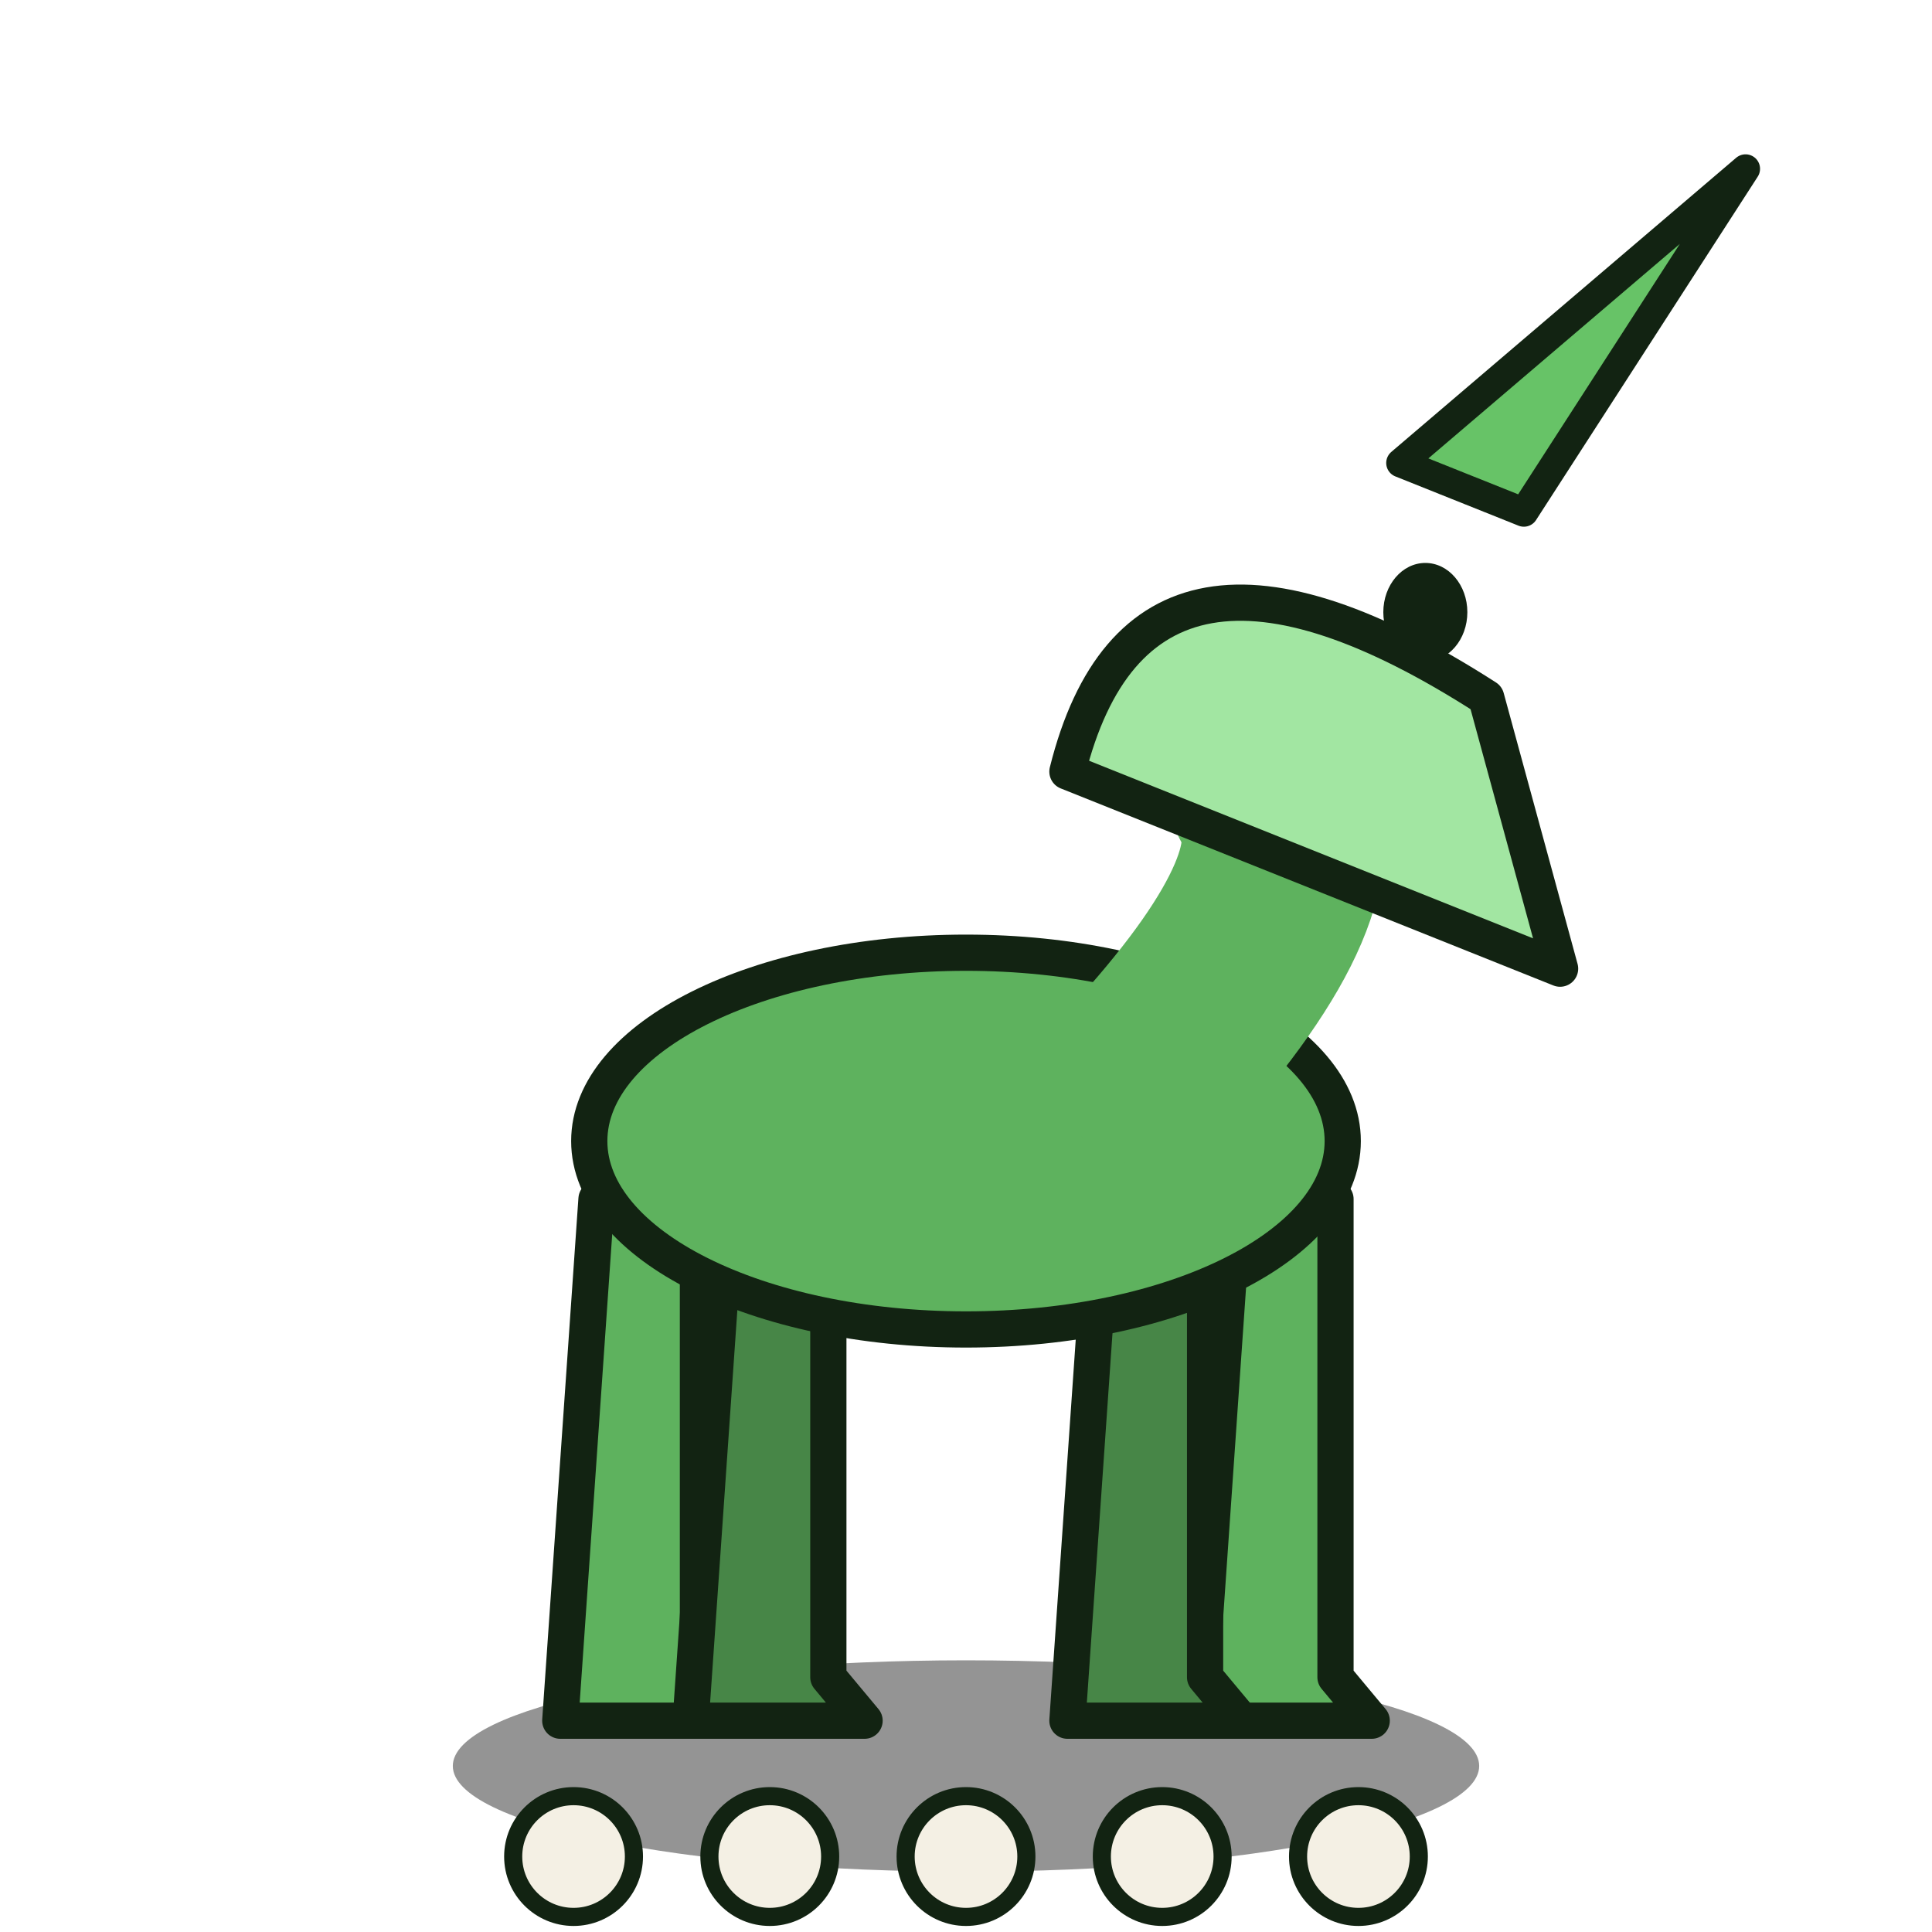
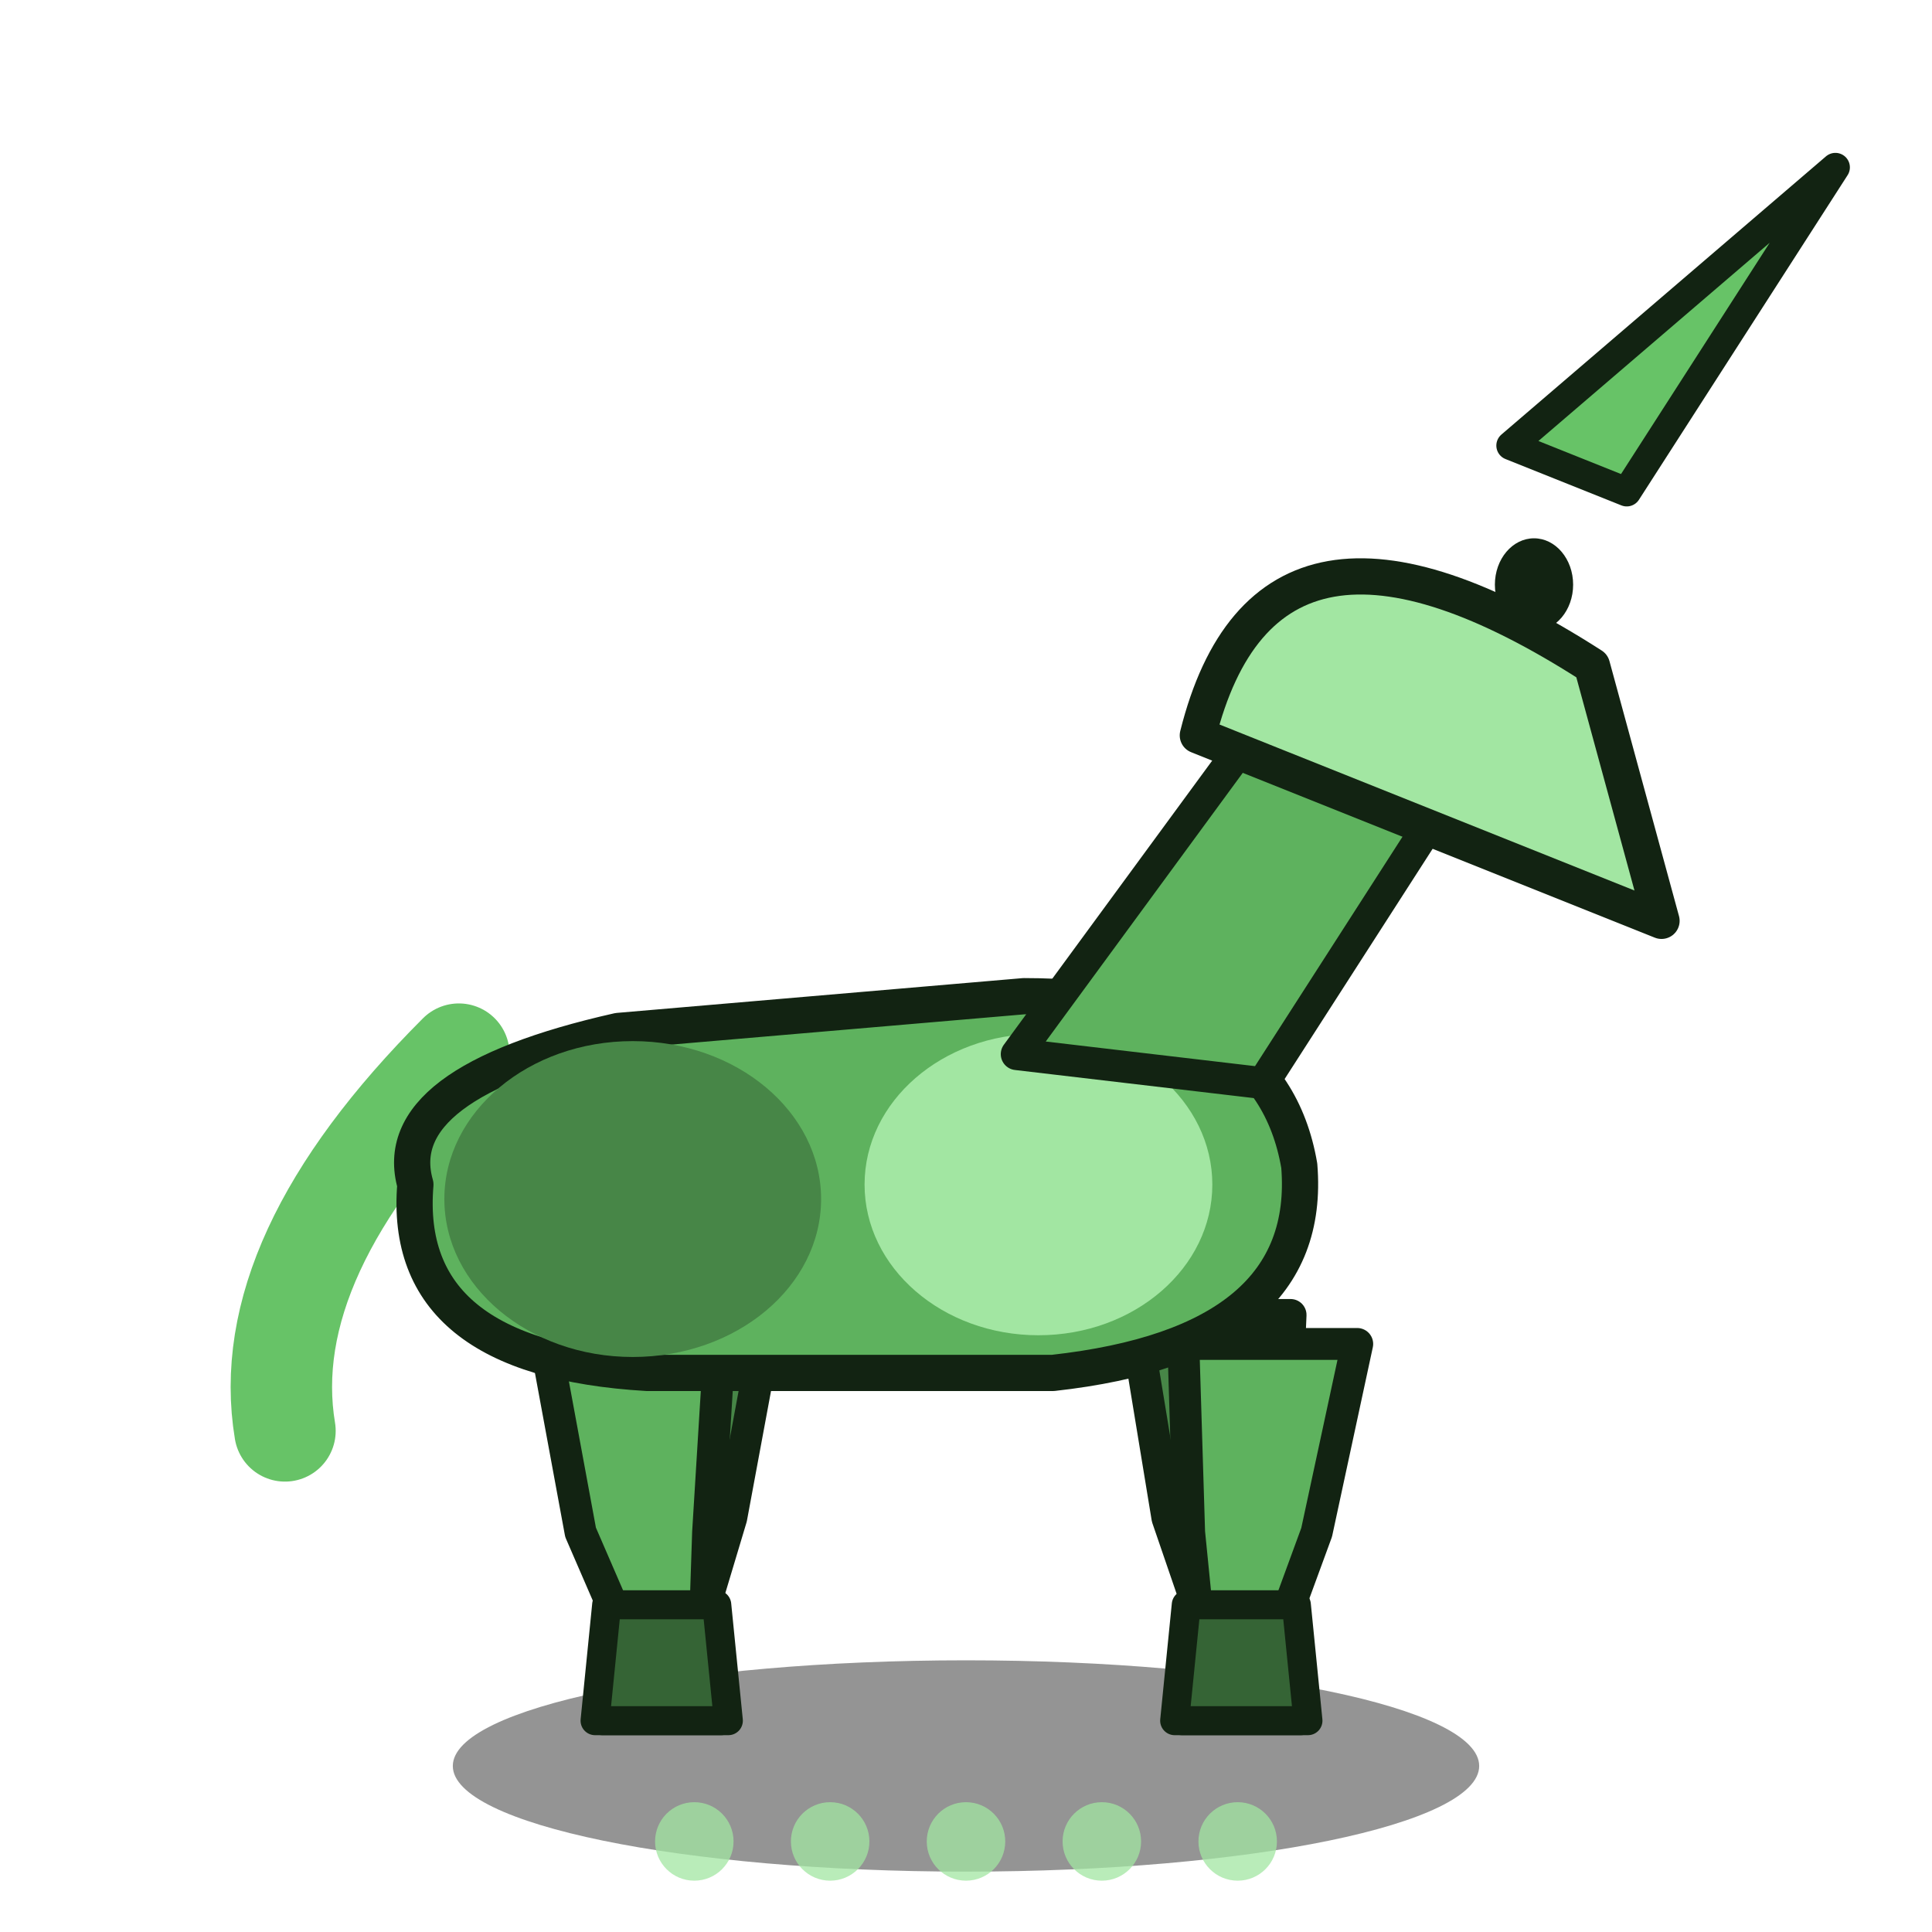
<svg xmlns="http://www.w3.org/2000/svg" viewBox="0 0 128 128" width="128" height="128">
  <ellipse cx="64.0" cy="117.0" rx="34.0" ry="7" fill="#000" opacity="0.42" />
  <g transform="translate(64.0,114.0) scale(0.96) translate(-64.0,-114.0)">
-     <polygon points="38.5,78.0 45.5,78.0 45.5,111.0 48.0,114.0 36.0,114.0" fill="#5eb25e" stroke="#122312" stroke-width="2.5" stroke-linejoin="round" />
-     <polygon points="82.5,78.0 89.5,78.0 89.5,111.0 92.0,114.0 80.0,114.0" fill="#5eb25e" stroke="#122312" stroke-width="2.5" stroke-linejoin="round" />
-     <polygon points="47.5,78.0 54.5,78.0 54.5,111.0 57.0,114.0 45.0,114.0" fill="#478647" stroke="#122312" stroke-width="2.5" stroke-linejoin="round" />
-     <polygon points="73.5,78.0 80.5,78.0 80.5,111.0 83.0,114.0 71.0,114.0" fill="#478647" stroke="#122312" stroke-width="2.5" stroke-linejoin="round" />
-     <ellipse cx="64.0" cy="74.0" rx="26.0" ry="13.0" fill="#5eb25e" stroke="#122312" stroke-width="2.5" />
-     <path d="M 77.0 68.8 Q 88.7 55.8 85.0 50.0" fill="none" stroke="#5eb25e" stroke-width="14.0" stroke-linecap="round" stroke-linejoin="round" />
-     <path d="M 71.0 48.5 q 5.1 -20.4 28.9 -5.1 l 5.1 18.7 Z" fill="#a2e6a2" stroke="#122312" stroke-width="2.5" stroke-linejoin="round" stroke-linecap="round" />
-     <polygon points="94.0,27.2 102.5,30.6 117.8,6.9" fill="#67c367" stroke="#122312" stroke-width="2.0" stroke-linejoin="round" />
-     <ellipse cx="95.7" cy="37.5" rx="2.9" ry="3.4" fill="#122312" />
+     <polygon points="39.6,86.0 50.4,86.0 47.8,100.0 45.7,107.0 40.3,107.0 39.9,100.0" fill="#478647" stroke="#122312" stroke-width="2.2" stroke-linejoin="round" />
+     <polygon points="39.6,106.0 46.4,106.0 47.1,114.0 38.9,114.0" fill="#356435" stroke="#122312" stroke-width="2.0" stroke-linejoin="round" />
+     <polygon points="75.6,86.0 86.4,86.0 85.8,100.0 85.7,107.0 80.3,107.0 77.9,100.0" fill="#478647" stroke="#122312" stroke-width="2.2" stroke-linejoin="round" />
+     <polygon points="79.6,106.0 86.4,106.0 87.1,114.0 78.9,114.0" fill="#356435" stroke="#122312" stroke-width="2.0" stroke-linejoin="round" />
+     <polygon points="35.0,88.0 47.0,88.0 46.2,101.0 46.0,107.0 40.0,107.0 37.4,101.0" fill="#5eb25e" stroke="#122312" stroke-width="2.2" stroke-linejoin="round" />
+     <polygon points="39.2,106.0 46.8,106.0 47.6,114.0 38.4,114.0" fill="#356435" stroke="#122312" stroke-width="2.0" stroke-linejoin="round" />
+     <polygon points="79.0,88.0 91.0,88.0 88.2,101.0 86.0,107.0 80.0,107.0 79.4,101.0" fill="#5eb25e" stroke="#122312" stroke-width="2.2" stroke-linejoin="round" />
+     <polygon points="79.2,106.0 86.8,106.0 87.6,114.0 78.4,114.0" fill="#356435" stroke="#122312" stroke-width="2.0" stroke-linejoin="round" />
+     <path d="M 29.0 68.0 q -14.0 14 -12.0 26" fill="none" stroke="#67c367" stroke-width="7.0" stroke-linecap="round" stroke-linejoin="round" />
+     <path d="M 26.0 77.0 Q 24.0 70.0 40.0 66.4 L 68.0 64.0 Q 85.0 64.0 87.0 75.7 Q 88.0 88.0 70.0 90.0 L 42.0 90.0 Q 25.0 89.0 26.0 77.0 Z" fill="#5eb25e" stroke="#122312" stroke-width="2.5" stroke-linejoin="round" stroke-linecap="round" />
+     <ellipse cx="41.0" cy="78.0" rx="13.0" ry="10.9" fill="#478647" />
+     <ellipse cx="69.0" cy="77.0" rx="12.0" ry="10.4" fill="#a2e6a2" />
+     <polygon points="67.5,68.0 84.5,70.0 102.5,42.0 89.5,38.0" fill="#5eb25e" stroke="#122312" stroke-width="2.2" stroke-linejoin="round" />
+     <path d="M 80.0 46.0 q 4.8 -19.2 27.2 -4.8 l 4.8 17.6 Z" fill="#a2e6a2" stroke="#122312" stroke-width="2.5" stroke-linejoin="round" stroke-linecap="round" />
+     <polygon points="101.6,26.0 109.6,29.2 124.0,6.8" fill="#67c367" stroke="#122312" stroke-width="2.0" stroke-linejoin="round" />
+     <ellipse cx="103.2" cy="35.6" rx="2.7" ry="3.2" fill="#122312" />
  </g>
-   <circle cx="38.0" cy="123.0" r="4.0" fill="#f4f0e4" stroke="#122312" stroke-width="1.2" />
-   <circle cx="51.0" cy="123.0" r="4.0" fill="#f4f0e4" stroke="#122312" stroke-width="1.2" />
-   <circle cx="64.0" cy="123.0" r="4.0" fill="#f4f0e4" stroke="#122312" stroke-width="1.2" />
-   <circle cx="77.0" cy="123.0" r="4.0" fill="#f4f0e4" stroke="#122312" stroke-width="1.2" />
-   <circle cx="90.0" cy="123.0" r="4.0" fill="#f4f0e4" stroke="#122312" stroke-width="1.2" />
+   <circle cx="46.0" cy="122.0" r="2.6" fill="#a2e6a2" opacity="0.75" />
+   <circle cx="55.0" cy="122.0" r="2.6" fill="#a2e6a2" opacity="0.75" />
+   <circle cx="64.0" cy="122.0" r="2.6" fill="#a2e6a2" opacity="0.75" />
+   <circle cx="73.0" cy="122.0" r="2.6" fill="#a2e6a2" opacity="0.75" />
+   <circle cx="82.0" cy="122.0" r="2.6" fill="#a2e6a2" opacity="0.75" />
</svg>
